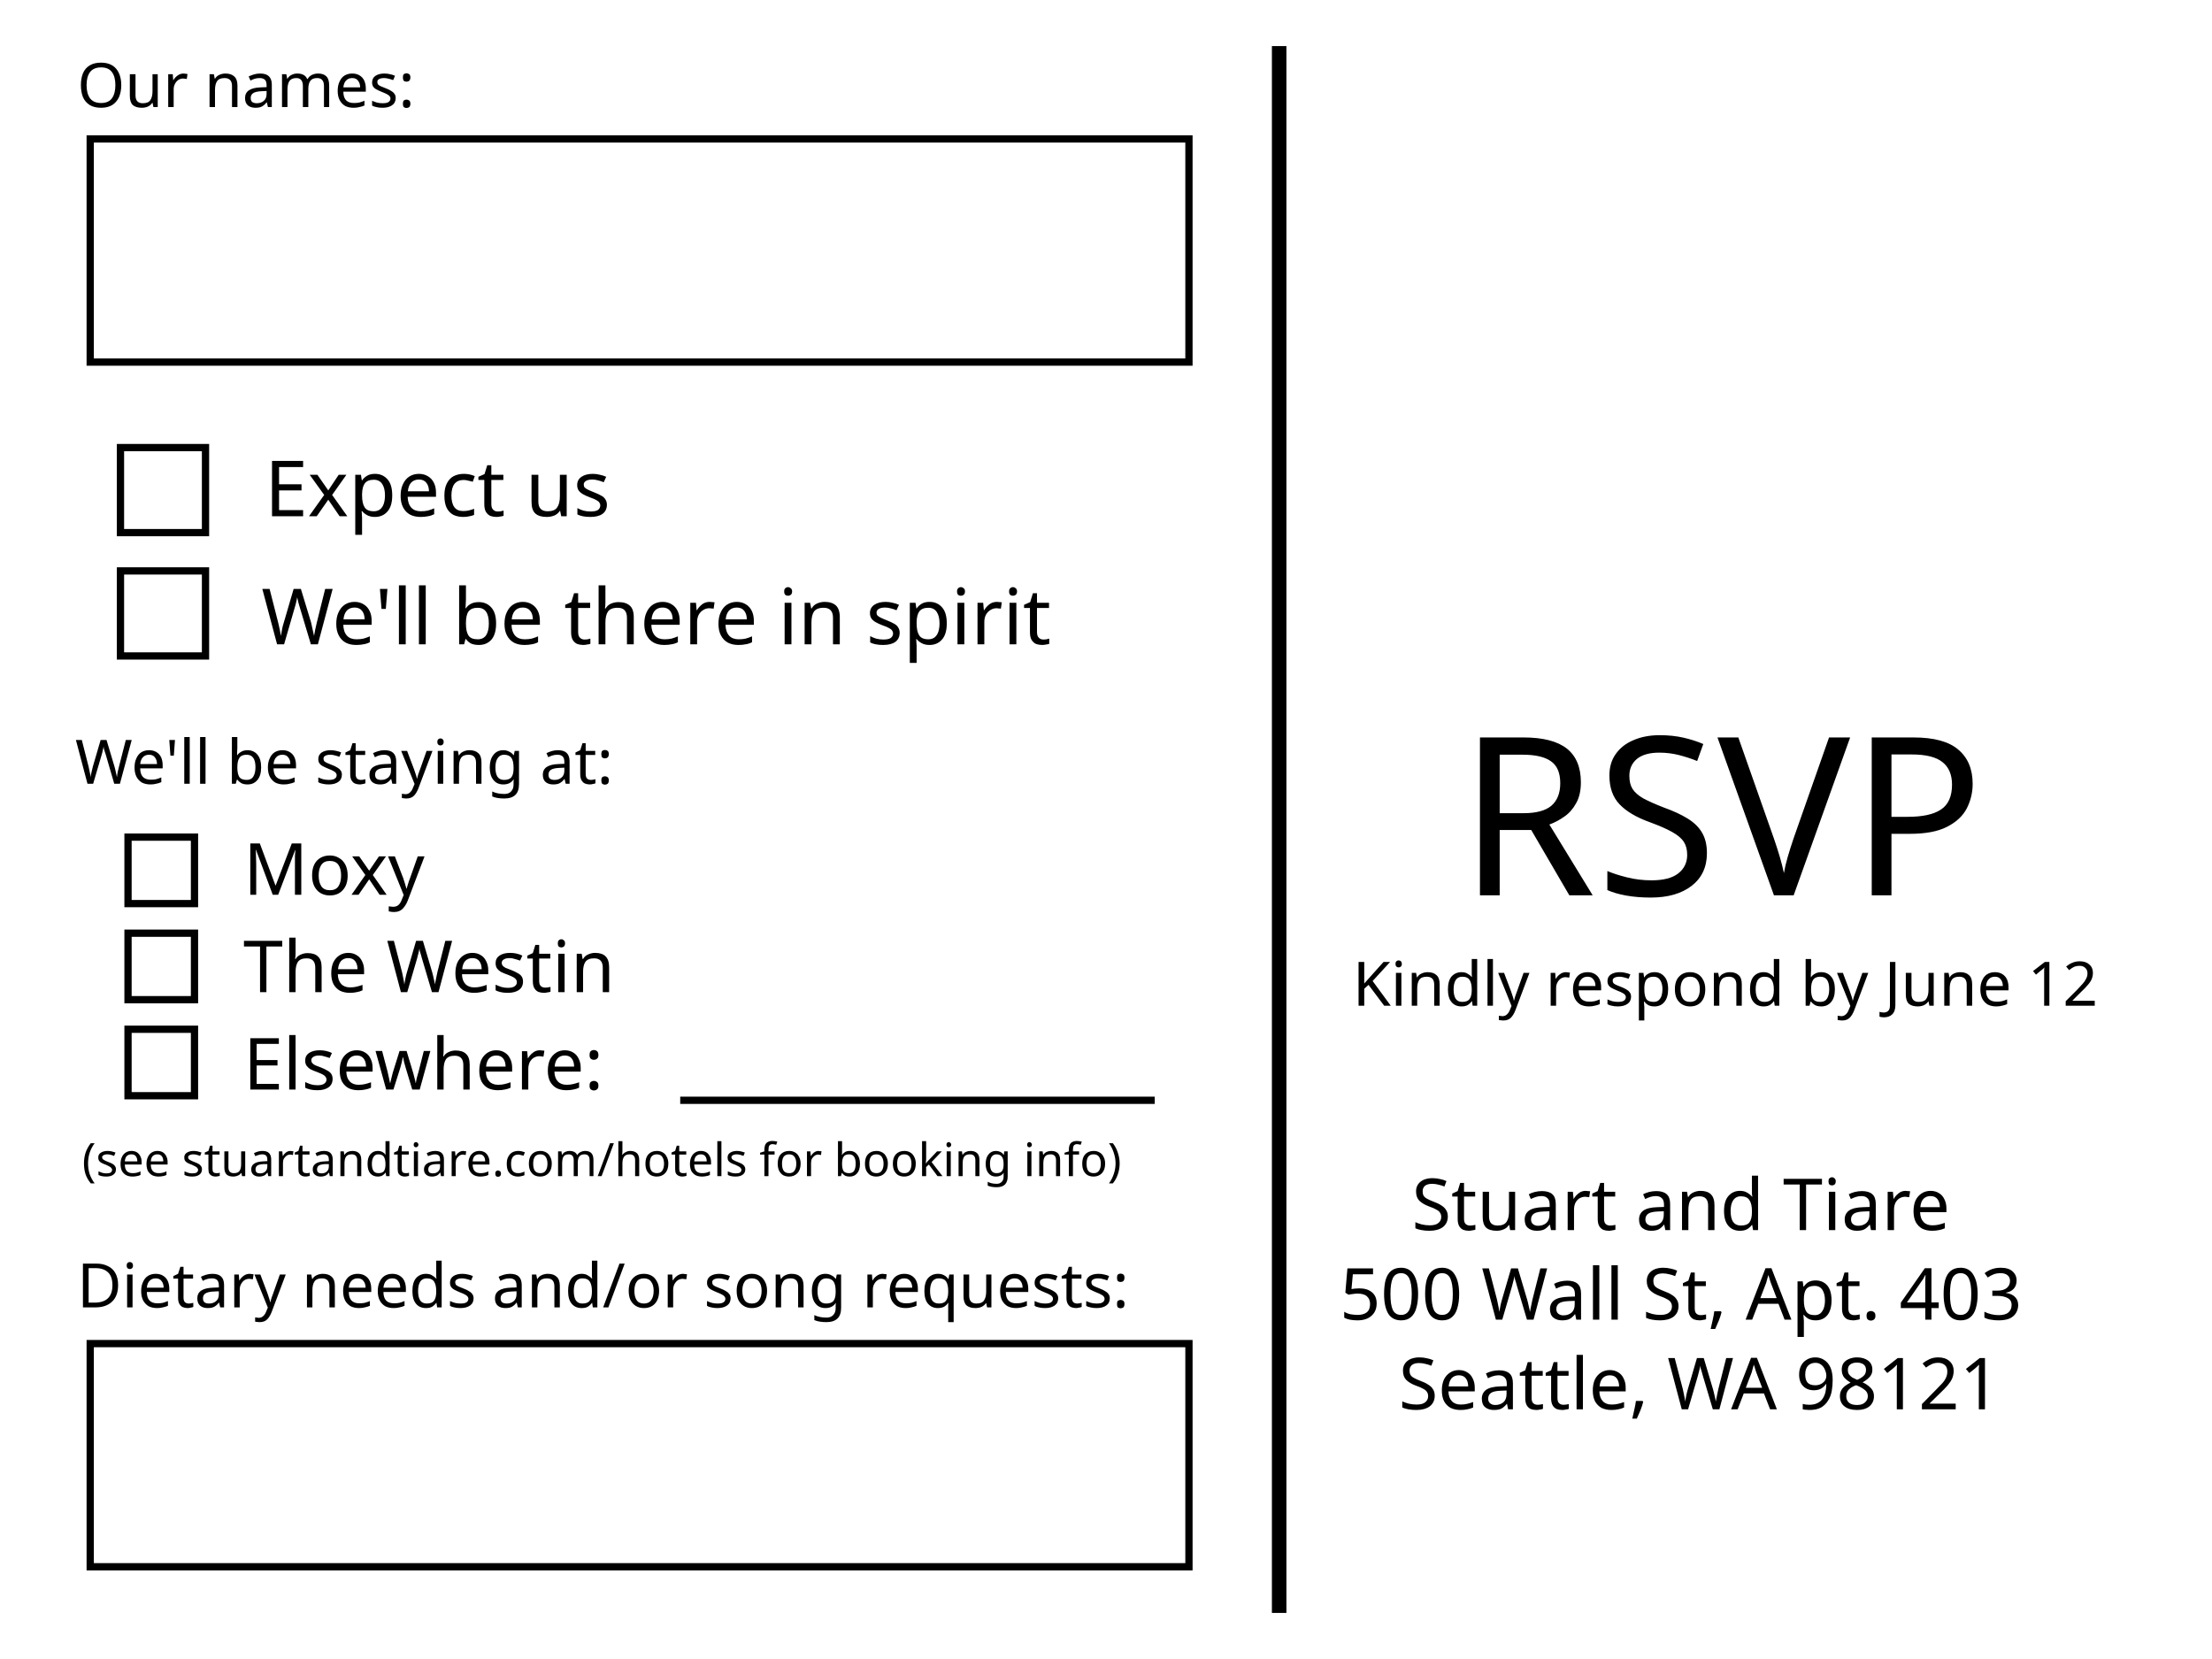
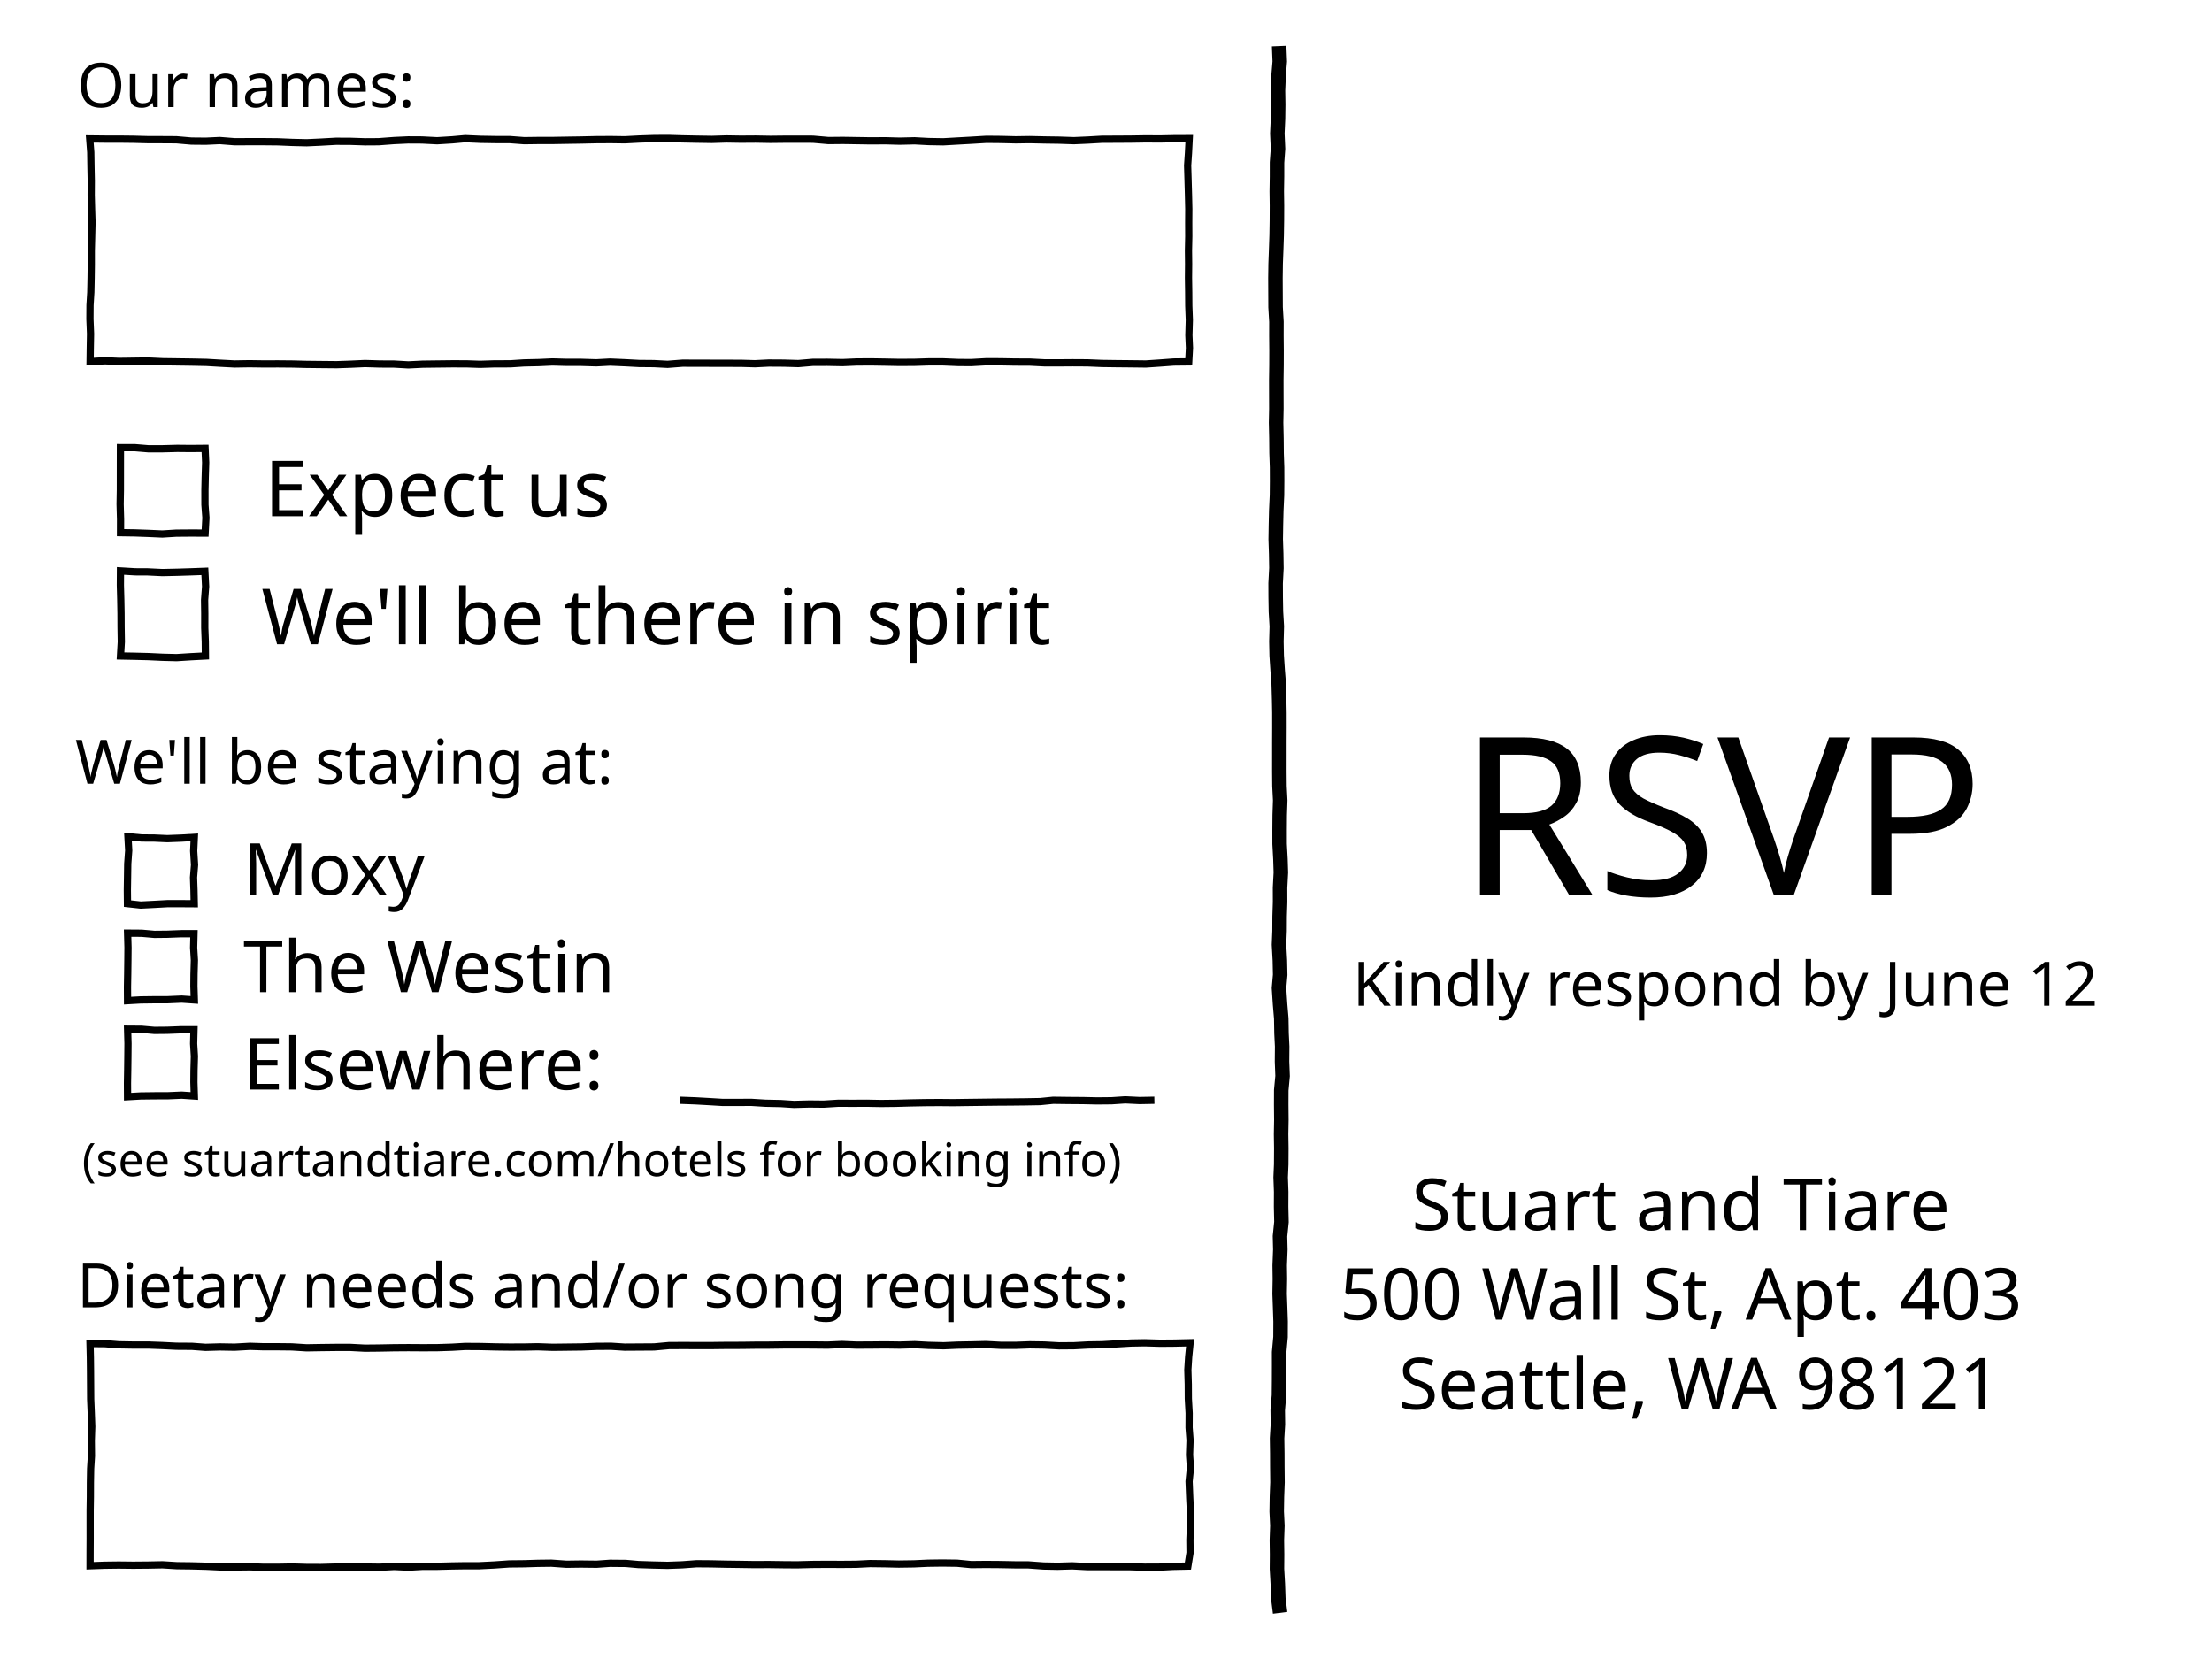
<svg xmlns="http://www.w3.org/2000/svg" width="6in" height="4.5in" viewBox="0 0 152.4 114.3" version="1.1" id="svg8">
-   <defs id="defs2" />
+   <defs id="defs2">
+     </defs>
  <g id="layer1" transform="translate(0,-182.7)">
    <text xml:space="preserve" style="font-style:normal;font-variant:normal;font-weight:normal;font-stretch:normal;font-size:4.931px;line-height:1.25;font-family:'Trade Winds';-inkscape-font-specification:'Trade Winds';font-variant-ligatures:normal;font-variant-caps:normal;font-variant-numeric:normal;font-feature-settings:normal;text-align:center;letter-spacing:0px;word-spacing:0px;writing-mode:lr-tb;text-anchor:middle;fill:#000000;fill-opacity:1;stroke:none;stroke-width:0.265" x="120.301" y="267.448" id="text5685">
      <tspan id="tspan5683" x="120.301" y="267.448" style="font-size:4.939px;text-align:center;text-anchor:middle;stroke-width:0.265">Stuart and Tiare</tspan>
      <tspan x="120.301" y="273.622" style="font-size:4.939px;text-align:center;text-anchor:middle;stroke-width:0.265" id="tspan5687">500 Wall St, Apt. 403</tspan>
      <tspan x="120.301" y="279.795" style="font-size:4.939px;text-align:center;text-anchor:middle;stroke-width:0.265" id="tspan5689">Seattle, WA 98121</tspan>
    </text>
    <text id="text5717" y="251.994" x="93.196" style="font-style:normal;font-variant:normal;font-weight:normal;font-stretch:normal;font-size:4.537px;line-height:1.25;font-family:'Trade Winds';-inkscape-font-specification:'Trade Winds';font-variant-ligatures:normal;font-variant-caps:normal;font-variant-numeric:normal;font-feature-settings:normal;text-align:start;letter-spacing:0px;word-spacing:0px;writing-mode:lr-tb;text-anchor:start;fill:#000000;fill-opacity:1;stroke:none;stroke-width:0.265" xml:space="preserve">
      <tspan style="font-size:4.233px;stroke-width:0.265" y="251.994" x="93.196" id="tspan5715">Kindly respond by June 12</tspan>
    </text>
-     <path style="opacity:1;fill:none;fill-opacity:1;stroke:#000000;stroke-width:1;stroke-miterlimit:4;stroke-dasharray:none;stroke-opacity:1" d="m 88.13,185.875 v 107.95" id="path5719" />
+     <path style="opacity:1;fill:none;fill-opacity:1;stroke:#000000;stroke-width:1;stroke-miterlimit:4;stroke-dasharray:none;stroke-opacity:1" d="m 88.13,185.875 0.043,1.061 -0.08,0.954 -0.043,1.05 0.015,0.95 -0.013,0.999 -0.046,1.01 0.047,1.048 -0.069,0.952 -9.37e-4,0.97 -0.016,1.011 0.013,0.986 -0.004,1.004 -0.017,1.051 -0.035,1.021 -0.035,0.928 -0.014,0.982 0.005,1.014 0.005,1.003 0.059,1.001 -0.002,0.967 0.009,1.025 -0.003,0.998 -0.014,1.011 0.002,0.994 0.003,0.992 -0.019,0.958 0.024,1.078 0.009,1.022 0.034,0.984 0.003,0.963 -0.008,0.951 -0.049,1.063 -0.023,0.962 -0.016,1.008 0.033,1.01 0.016,0.98 -0.055,1.051 0.004,0.966 0.017,0.992 0.06,1.01 -0.028,1.038 0.02,0.975 0.07,1.065 0.068,0.852 0.033,1.159 0.016,0.88 0.001,1.033 -0.004,0.975 -2.13e-4,1.019 -7.3e-4,1.013 0.009,0.996 0.05,0.981 -0.034,1.016 -0.008,1.064 0.001,0.926 0.057,1.047 0.029,0.92 -0.056,1.05 0.003,0.985 -0.032,0.991 -0.005,1.001 -0.038,0.943 0.06,1.089 0.021,0.991 -0.081,0.917 0.074,1.117 0.082,0.973 0.018,1.031 0.044,0.9 -0.009,1.035 0.038,0.999 -0.091,0.973 -0.004,0.999 0.01,1.051 -0.018,0.981 0.015,0.964 -0.007,1.117 -0.038,0.893 0.036,1.003 -0.005,1.02 0.024,1.053 -0.101,0.986 0.023,0.912 -0.043,1.097 0.013,0.932 -0.018,1.016 0.036,1.006 0.031,0.914 -0.005,1.061 -0.096,1.05 0.001,0.933 -0.003,1.009 -0.01,1.034 -0.085,1.024 0.013,0.974 -0.058,0.957 0.015,1.031 0.003,0.921 0.011,1.079 -0.038,0.996 -0.016,1.019 0.047,0.969 -0.035,0.995 0.013,1.007 -0.008,0.974 0.059,1.039 0.035,1.001 0.124,0.994" id="path5719" />
    <text xml:space="preserve" style="font-style:normal;font-variant:normal;font-weight:normal;font-stretch:normal;font-size:14.111px;line-height:1.25;font-family:'Trade Winds';-inkscape-font-specification:'Trade Winds';font-variant-ligatures:normal;font-variant-caps:normal;font-variant-numeric:normal;font-feature-settings:normal;text-align:start;letter-spacing:0px;word-spacing:0px;writing-mode:lr-tb;text-anchor:start;fill:#000000;fill-opacity:1;stroke:none;stroke-width:0.265" x="18.575" y="207.465" id="text4545">
      <tspan id="tspan4543" x="18.575" y="218.892" style="stroke-width:0.265" />
    </text>
    <text xml:space="preserve" style="font-style:normal;font-variant:normal;font-weight:normal;font-stretch:normal;font-size:15.241px;line-height:1.25;font-family:'Trade Winds';-inkscape-font-specification:'Trade Winds';font-variant-ligatures:normal;font-variant-caps:normal;font-variant-numeric:normal;font-feature-settings:normal;text-align:start;letter-spacing:0px;word-spacing:0px;writing-mode:lr-tb;text-anchor:start;fill:#000000;fill-opacity:1;stroke:none;stroke-width:0.265" x="100.48" y="244.383" id="text4573">
      <tspan id="tspan4571" x="100.48" y="244.383" style="stroke-width:0.265">RSVP</tspan>
    </text>
    <text xml:space="preserve" style="font-style:normal;font-variant:normal;font-weight:normal;font-stretch:normal;font-size:4.233px;line-height:1.25;font-family:'Trade Winds';-inkscape-font-specification:'Trade Winds';font-variant-ligatures:normal;font-variant-caps:normal;font-variant-numeric:normal;font-feature-settings:normal;text-align:start;letter-spacing:0px;word-spacing:0px;writing-mode:lr-tb;text-anchor:start;fill:#000000;fill-opacity:1;stroke:none;stroke-width:0.265" x="5.308" y="190.077" id="text5677">
      <tspan id="tspan5675" x="5.308" y="190.077" style="font-size:4.233px;stroke-width:0.265">Our names: </tspan>
    </text>
-     <rect style="opacity:1;fill:none;fill-opacity:1;stroke:#000000;stroke-width:0.5;stroke-miterlimit:4;stroke-dasharray:none;stroke-opacity:1" id="rect4593" width="75.7" height="15.375" x="6.215" y="192.272" />
-     <g id="g4842" transform="translate(0,-1.592244)">
-       <text xml:space="preserve" style="font-style:normal;font-variant:normal;font-weight:normal;font-stretch:normal;font-size:4.233px;line-height:1.25;font-family:'Trade Winds';-inkscape-font-specification:'Trade Winds';font-variant-ligatures:normal;font-variant-caps:normal;font-variant-numeric:normal;font-feature-settings:normal;text-align:start;letter-spacing:0px;word-spacing:0px;writing-mode:lr-tb;text-anchor:start;fill:#000000;fill-opacity:1;stroke:none;stroke-width:0.265" x="5.308" y="274.366" id="text4661">
-         <tspan id="tspan4659" x="5.308" y="274.366" style="font-size:4.233px;stroke-width:0.265">Dietary needs and/or song requests: </tspan>
-       </text>
-       <rect style="opacity:1;fill:none;fill-opacity:1;stroke:#000000;stroke-width:0.5;stroke-miterlimit:4;stroke-dasharray:none;stroke-opacity:1" id="rect4663" width="75.7" height="15.375" x="6.215" y="276.862" />
-     </g>
-     <g id="g4874" transform="translate(0,1.104693)">
-       <rect y="212.432" x="8.3" height="5.859" width="5.859" id="rect4547" style="opacity:1;fill:none;fill-opacity:1;stroke:#000000;stroke-width:0.5;stroke-miterlimit:4;stroke-dasharray:none;stroke-opacity:1" />
-       <text id="text4551" y="217.161" x="18.225" style="font-style:normal;font-variant:normal;font-weight:normal;font-stretch:normal;font-size:5.397px;line-height:1.25;font-family:'Trade Winds';-inkscape-font-specification:'Trade Winds';font-variant-ligatures:normal;font-variant-caps:normal;font-variant-numeric:normal;font-feature-settings:normal;text-align:start;letter-spacing:0px;word-spacing:0px;writing-mode:lr-tb;text-anchor:start;fill:#000000;fill-opacity:1;stroke:none;stroke-width:0.265" xml:space="preserve">
-         <tspan style="font-size:5.341px;stroke-width:0.265" y="217.161" x="18.225" id="tspan4549">Expect us</tspan>
-       </text>
-       <rect style="opacity:1;fill:none;fill-opacity:1;stroke:#000000;stroke-width:0.5;stroke-miterlimit:4;stroke-dasharray:none;stroke-opacity:1" id="rect4575" width="5.859" height="5.859" x="8.3" y="220.93" />
-       <text xml:space="preserve" style="font-style:normal;font-variant:normal;font-weight:normal;font-stretch:normal;font-size:5.397px;line-height:1.25;font-family:'Trade Winds';-inkscape-font-specification:'Trade Winds';font-variant-ligatures:normal;font-variant-caps:normal;font-variant-numeric:normal;font-feature-settings:normal;text-align:start;letter-spacing:0px;word-spacing:0px;writing-mode:lr-tb;text-anchor:start;fill:#000000;fill-opacity:1;stroke:none;stroke-width:0.265" x="18.011" y="225.984" id="text4579">
-         <tspan id="tspan4577" x="18.011" y="225.984" style="font-size:5.341px;stroke-width:0.265">We'll be there in spirit</tspan>
-       </text>
-     </g>
-     <g id="g4949" transform="translate(0,0.4643866)">
-       <text id="text4616" y="263.266" x="5.662" style="font-style:normal;font-variant:normal;font-weight:normal;font-stretch:normal;font-size:3.269px;line-height:1.25;font-family:'Trade Winds';-inkscape-font-specification:'Trade Winds';font-variant-ligatures:normal;font-variant-caps:normal;font-variant-numeric:normal;font-feature-settings:normal;text-align:start;letter-spacing:0px;word-spacing:0px;writing-mode:lr-tb;text-anchor:start;fill:#000000;fill-opacity:1;stroke:none;stroke-width:0.265" xml:space="preserve">
-         <tspan style="font-size:3.175px;stroke-width:0.265" y="263.266" x="5.662" id="tspan4614">(see stuartandtiare.com/hotels for booking info)</tspan>
-       </text>
-       <text id="text4612" y="236.231" x="5.182" style="font-style:normal;font-variant:normal;font-weight:normal;font-stretch:normal;font-size:4.233px;line-height:1.25;font-family:'Trade Winds';-inkscape-font-specification:'Trade Winds';font-variant-ligatures:normal;font-variant-caps:normal;font-variant-numeric:normal;font-feature-settings:normal;text-align:start;letter-spacing:0px;word-spacing:0px;writing-mode:lr-tb;text-anchor:start;fill:#000000;fill-opacity:1;stroke:none;stroke-width:0.265" xml:space="preserve">
-         <tspan style="font-size:4.233px;stroke-width:0.265" y="236.231" x="5.182" id="tspan4610">We'll be staying at:</tspan>
-       </text>
-       <g transform="translate(0.774047)" id="g4931">
-         <text id="text5693" y="243.633" x="16.002" style="font-style:normal;font-variant:normal;font-weight:normal;font-stretch:normal;font-size:5.362px;line-height:1.25;font-family:'Trade Winds';-inkscape-font-specification:'Trade Winds';font-variant-ligatures:normal;font-variant-caps:normal;font-variant-numeric:normal;font-feature-settings:normal;text-align:start;letter-spacing:0px;word-spacing:0px;writing-mode:lr-tb;text-anchor:start;fill:#000000;fill-opacity:1;stroke:none;stroke-width:0.265" xml:space="preserve" transform="scale(0.998979,1.001022)">
-           <tspan style="font-size:4.939px;stroke-width:0.265" y="243.633" x="16.002" id="tspan5695">Moxy</tspan>
-           <tspan style="font-size:4.939px;stroke-width:0.265" y="250.335" x="16.002" id="tspan4618">The Westin</tspan>
-           <tspan style="font-size:4.939px;stroke-width:0.265" y="257.037" x="16.002" id="tspan5701">Elsewhere:</tspan>
-         </text>
-         <rect style="opacity:1;fill:none;fill-opacity:1;stroke:#000000;stroke-width:0.5;stroke-miterlimit:4;stroke-dasharray:none;stroke-opacity:1" id="rect4547-3" width="4.58" height="4.58" x="8.046" y="239.911" />
-         <path style="opacity:1;fill:none;fill-opacity:1;stroke:#000000;stroke-width:0.5;stroke-miterlimit:4;stroke-dasharray:none;stroke-opacity:1" d="M 46.091,258.042 H 78.785" id="path4669" />
-         <rect y="246.53" x="8.046" height="4.58" width="4.58" id="rect4687" style="opacity:1;fill:none;fill-opacity:1;stroke:#000000;stroke-width:0.5;stroke-miterlimit:4;stroke-dasharray:none;stroke-opacity:1" />
-         <rect style="opacity:1;fill:none;fill-opacity:1;stroke:#000000;stroke-width:0.5;stroke-miterlimit:4;stroke-dasharray:none;stroke-opacity:1" id="rect4689" width="4.58" height="4.58" x="8.046" y="253.148" />
-       </g>
-     </g>
+     <path style="opacity:1;fill:none;fill-opacity:1;stroke:#000000;stroke-width:0.5;stroke-miterlimit:4;stroke-dasharray:none;stroke-opacity:1" d="m 6.183,192.272 1.041,0.011 0.966,3.2e-4 1.001,0.011 1.011,0.027 0.969,0.002 0.981,0.006 1.039,0.09 0.988,0.009 0.961,-0.045 1.035,0.082 0.998,-0.005 0.994,-9e-5 0.997,0.01 0.965,0.041 1.004,0.024 0.956,-0.044 1.059,-0.059 0.996,0.004 1.022,0.034 0.919,-0.006 1.063,-0.08 0.971,-0.045 0.963,0.005 1.033,0.053 1.047,-0.064 0.895,-0.081 1.053,0.047 1.029,0.017 0.991,0.002 0.985,0.074 0.949,-0.013 1.014,-8.9e-4 0.999,-0.017 0.94,-0.014 1.058,-0.024 1.002,-0.006 0.97,0.014 1.025,-0.054 0.999,-0.033 0.991,-0.006 0.943,0.03 1.043,0.021 1.003,0.015 0.996,-0.031 0.991,0.016 1.023,-0.007 1.006,0.018 0.943,-0.01 1.016,-0.003 0.99,0.004 1.065,0.093 0.984,-0.01 0.922,0.014 0.967,0.016 1.067,-0.006 0.977,0.027 1.009,-0.025 0.974,0.052 1.005,0.018 0.949,-0.054 0.994,-0.055 1.034,-0.062 1.005,0.009 1,0.025 0.965,-0.014 1.039,0.023 0.988,0.014 1.03,0.035 0.954,-0.041 0.954,-0.055 1.081,-0.006 0.922,-0.005 0.991,-0.016 1.064,0.005 0.901,-0.019 1.076,-0.005 -0.052,1.007 -0.057,0.845 0.03,1.02 0.028,0.978 0.023,0.995 -0.006,0.934 0.004,0.951 -0.021,0.988 0.01,0.919 -0.009,0.953 0.015,1.001 0.006,0.927 0.037,0.981 -0.03,1.047 0.039,0.883 -0.052,0.952 -1.025,0.011 -0.977,0.072 -0.948,0.064 -1.05,-0.013 -0.962,-0.009 -1.015,-0.014 -0.996,-0.042 -1.015,-0.006 -0.983,0.007 -0.979,-0.002 -1.017,-0.052 -0.987,-0.002 -0.992,-0.019 -0.993,-0.004 -1.066,0.06 -0.899,-0.008 -1.05,-0.043 -0.941,4.1e-4 -0.973,0.031 -1.066,0.007 -0.975,-0.02 -1.002,-0.016 -0.977,0.007 -0.96,0.042 -1.05,-0.021 -0.998,0.003 -1.003,0.085 -0.992,-0.03 -1.044,-0.006 -0.952,0.047 -0.939,-0.028 -1.062,-0.003 -0.988,-0.002 -1.017,-0.004 -0.986,-0.001 -1.024,0.079 -0.947,-0.049 -1.015,-0.009 -0.952,-0.051 -1.049,-0.046 -0.952,0.051 -1.024,-0.032 -1.019,-1.8e-4 -0.981,-0.028 -0.935,0.044 -1.02,0.023 -0.953,0.063 -1.061,7.7e-4 -1.012,0.033 -0.946,-0.033 -1.018,-0.001 -0.993,0.011 -0.998,0.013 -0.988,0.049 -1.006,-0.058 -0.95,-0.003 -1.03,-0.032 -1.023,0.047 -0.919,0.032 -1.073,-0.01 -1.013,-0.011 -0.943,-0.025 -1.018,-0.009 -1.002,0.003 -0.98,-0.014 -1.015,0.017 -1.002,-0.053 -0.941,-0.055 -1.069,-0.022 -0.885,-0.012 -1.047,-0.014 -1.02,-0.049 -1.069,0.015 -0.928,0.013 -0.968,-0.044 -1.023,0.059 0.013,-0.962 0.017,-0.953 -0.041,-1.018 0.006,-0.952 0.054,-0.892 0.021,-0.978 0.012,-0.913 -3.436e-4,-0.967 0.026,-1.037 0.022,-0.934 -0.03,-0.951 -0.024,-0.921 0.005,-0.96 -0.02,-0.99 -0.015,-0.995 z" id="rect4593" />
+     <text id="text4661" y="272.773" x="5.308" style="font-style:normal;font-variant:normal;font-weight:normal;font-stretch:normal;font-size:4.233px;line-height:1.25;font-family:'Trade Winds';-inkscape-font-specification:'Trade Winds';font-variant-ligatures:normal;font-variant-caps:normal;font-variant-numeric:normal;font-feature-settings:normal;text-align:start;letter-spacing:0px;word-spacing:0px;writing-mode:lr-tb;text-anchor:start;fill:#000000;fill-opacity:1;stroke:none;stroke-width:0.265" xml:space="preserve">
+       <tspan style="font-size:4.233px;stroke-width:0.265" y="272.773" x="5.308" id="tspan4659">Dietary needs and/or song requests: </tspan>
+     </text>
+     <path style="opacity:1;fill:none;fill-opacity:1;stroke:#000000;stroke-width:0.5;stroke-miterlimit:4;stroke-dasharray:none;stroke-opacity:1" d="m 6.203,275.265 1.03,0.009 0.96,0.078 0.969,0.017 1.04,-0.001 0.956,0.034 1.002,0.05 1.066,0.007 0.929,0.069 1.002,-0.028 1.007,0.017 1.057,-0.059 0.92,0.03 0.988,-0.001 0.981,0.011 1.015,0.064 1.018,-0.017 1.013,-0.012 0.994,5.4e-4 0.995,0.052 0.966,-0.009 1.036,-0.02 0.983,-0.007 0.996,0.006 0.996,-0.004 1.032,-0.033 0.888,-0.052 1.09,0.007 1.053,0.026 0.94,0.011 0.977,-0.003 0.945,-0.018 1.04,0.036 1,-0.012 0.997,-0.012 1.006,-0.041 0.998,-0.007 0.947,0.061 1.038,-0.007 0.993,-0.007 1.028,-0.094 0.956,-0.004 1.004,0.003 1.008,-1.6e-4 0.994,-0.012 1.044,-0.002 0.959,-0.013 0.977,-0.003 0.967,-0.013 1.022,-0.003 0.975,0.005 1.029,0.01 0.983,-0.044 0.977,0.043 0.951,-0.004 1.067,-0.01 0.995,0.014 1.021,-0.032 0.949,0.051 1.044,0.026 0.956,-0.042 0.993,-0.018 0.967,-0.023 1.066,0.056 0.973,-6.5e-4 0.978,-0.037 1.01,0.015 1.004,0.056 1.034,-0.008 0.978,-0.053 0.961,-0.015 1.011,-0.06 0.98,-0.059 0.941,-0.017 1.073,0.032 0.971,-0.008 1.081,-0.025 -0.098,0.98 -0.056,0.885 0.029,0.989 0.005,1.004 0.056,0.995 -0.005,0.995 0.066,0.86 -0.034,1.024 0.063,0.884 -0.095,0.937 0.045,1.136 0.044,0.878 0.01,0.958 -0.042,1.048 0.009,0.89 -0.148,0.92 -1.017,0.022 -0.976,0.053 -0.987,0.003 -1.005,-0.034 -0.99,-8.7e-4 -1.075,-0.006 -0.917,-2e-5 -1.003,-0.053 -0.994,0.03 -0.973,-0.019 -1.054,-0.077 -0.953,-0.003 -1.013,-0.02 -0.973,-0.007 -0.999,0.01 -0.968,-0.095 -1.022,-0.014 -0.991,0.014 -0.972,0.045 -1.035,0.015 -0.94,-0.022 -1.039,-0.013 -0.958,0.048 -1.013,0.008 -1.001,-0.005 -1.011,0.008 -1.041,0.027 -0.953,-0.007 -0.999,-0.014 -0.987,0.005 -0.982,-0.015 -1.007,-0.014 -0.995,-0.022 -1.005,-0.008 -0.989,0.074 -1.01,0.037 -1.009,-0.023 -0.997,-0.032 -0.872,-0.077 -1.092,-0.01 -0.916,0.065 -1.09,-0.013 -0.991,0.014 -1.04,-0.074 -0.922,0.011 -0.96,0.03 -1.029,0.011 -1.015,0.072 -1.053,0.053 -0.922,-0.001 -0.94,0.015 -1.05,0.027 -0.995,0.001 -0.94,0.055 -1.014,-0.046 -0.976,0.053 -1.044,-0.014 -1.004,0.002 -0.972,-5.2e-4 -1.045,0.03 -0.966,-0.003 -0.977,-0.03 -1.02,0.02 -0.991,-7.9e-4 -0.938,-0.034 -1.079,0.013 -0.97,-0.004 -0.97,-0.048 -1.041,-0.027 -0.961,-0.011 -0.995,-0.061 -0.988,0.019 -1.036,0.009 -1.001,-0.011 -0.943,0.012 -1.025,0.037 0.002,-0.968 0.005,-0.934 -0.001,-0.976 4.412e-4,-0.947 0.014,-0.916 0.003,-0.998 0.016,-0.947 0.055,-0.876 -0.011,-1.048 0.032,-0.987 -0.035,-0.951 -0.038,-0.929 -0.006,-0.955 -0.006,-0.972 -0.01,-0.943 z" id="rect4663" />
+     <path style="opacity:1;fill:none;fill-opacity:1;stroke:#000000;stroke-width:0.5;stroke-miterlimit:4;stroke-dasharray:none;stroke-opacity:1" d="m 8.298,213.538 1.001,0.002 0.94,0.078 0.95,-0.002 1.02,-0.027 0.936,0.009 0.982,-0.009 0.043,0.977 -0.032,1.03 -0.019,0.872 0.001,1.012 0.067,0.893 -0.056,1.055 -1.008,-0.003 -0.987,0.008 -0.953,0.059 -0.952,-0.043 -0.953,-0.034 -0.974,-0.015 0.002,-0.921 -0.029,-1.037 0.017,-0.989 7.943e-4,-0.964 0.001,-0.965 z" id="rect4547" />
+     <text xml:space="preserve" style="font-style:normal;font-variant:normal;font-weight:normal;font-stretch:normal;font-size:5.397px;line-height:1.25;font-family:'Trade Winds';-inkscape-font-specification:'Trade Winds';font-variant-ligatures:normal;font-variant-caps:normal;font-variant-numeric:normal;font-feature-settings:normal;text-align:start;letter-spacing:0px;word-spacing:0px;writing-mode:lr-tb;text-anchor:start;fill:#000000;fill-opacity:1;stroke:none;stroke-width:0.265" x="18.225" y="218.266" id="text4551">
+       <tspan id="tspan4549" x="18.225" y="218.266" style="font-size:5.341px;stroke-width:0.265">Expect us</tspan>
+     </text>
+     <path style="opacity:1;fill:none;fill-opacity:1;stroke:#000000;stroke-width:0.5;stroke-miterlimit:4;stroke-dasharray:none;stroke-opacity:1" d="m 8.3,222.035 1.019,0.061 0.855,0.004 1.013,0.049 1.035,-0.023 0.949,-0.03 0.941,-0.035 0.054,1.047 -0.071,0.925 0.013,0.943 -0.001,0.984 0.036,0.958 0.009,0.976 -0.994,0.052 -0.994,0.063 -0.978,-0.026 -0.954,-0.045 -0.955,-0.024 -0.975,-0.019 0.056,-0.974 -0.016,-1.01 -0.004,-0.951 -0.018,-0.978 -0.026,-0.965 z" id="rect4575" />
+     <text id="text4579" y="227.088" x="18.011" style="font-style:normal;font-variant:normal;font-weight:normal;font-stretch:normal;font-size:5.397px;line-height:1.25;font-family:'Trade Winds';-inkscape-font-specification:'Trade Winds';font-variant-ligatures:normal;font-variant-caps:normal;font-variant-numeric:normal;font-feature-settings:normal;text-align:start;letter-spacing:0px;word-spacing:0px;writing-mode:lr-tb;text-anchor:start;fill:#000000;fill-opacity:1;stroke:none;stroke-width:0.265" xml:space="preserve">
+       <tspan style="font-size:5.341px;stroke-width:0.265" y="227.088" x="18.011" id="tspan4577">We'll be there in spirit</tspan>
+     </text>
+     <text xml:space="preserve" style="font-style:normal;font-variant:normal;font-weight:normal;font-stretch:normal;font-size:3.269px;line-height:1.25;font-family:'Trade Winds';-inkscape-font-specification:'Trade Winds';font-variant-ligatures:normal;font-variant-caps:normal;font-variant-numeric:normal;font-feature-settings:normal;text-align:start;letter-spacing:0px;word-spacing:0px;writing-mode:lr-tb;text-anchor:start;fill:#000000;fill-opacity:1;stroke:none;stroke-width:0.265" x="5.662" y="263.73" id="text4616">
+       <tspan id="tspan4614" x="5.662" y="263.73" style="font-size:3.175px;stroke-width:0.265">(see stuartandtiare.com/hotels for booking info)</tspan>
+     </text>
+     <text xml:space="preserve" style="font-style:normal;font-variant:normal;font-weight:normal;font-stretch:normal;font-size:4.233px;line-height:1.25;font-family:'Trade Winds';-inkscape-font-specification:'Trade Winds';font-variant-ligatures:normal;font-variant-caps:normal;font-variant-numeric:normal;font-feature-settings:normal;text-align:start;letter-spacing:0px;word-spacing:0px;writing-mode:lr-tb;text-anchor:start;fill:#000000;fill-opacity:1;stroke:none;stroke-width:0.265" x="5.182" y="236.696" id="text4612">
+       <tspan id="tspan4610" x="5.182" y="236.696" style="font-size:4.233px;stroke-width:0.265">We'll be staying at:</tspan>
+     </text>
+     <text id="text5693" y="244.097" x="16.777" style="font-style:normal;font-variant:normal;font-weight:normal;font-stretch:normal;font-size:5.362px;line-height:1.25;font-family:'Trade Winds';-inkscape-font-specification:'Trade Winds';font-variant-ligatures:normal;font-variant-caps:normal;font-variant-numeric:normal;font-feature-settings:normal;text-align:start;letter-spacing:0px;word-spacing:0px;writing-mode:lr-tb;text-anchor:start;fill:#000000;fill-opacity:1;stroke:none;stroke-width:0.265" xml:space="preserve" transform="scale(0.998979,1.001022)">
+       <tspan style="font-size:4.939px;stroke-width:0.265" y="244.097" x="16.777" id="tspan5695">Moxy</tspan>
+       <tspan style="font-size:4.939px;stroke-width:0.265" y="250.799" x="16.777" id="tspan4618">The Westin</tspan>
+       <tspan style="font-size:4.939px;stroke-width:0.265" y="257.501" x="16.777" id="tspan5701">Elsewhere:</tspan>
+     </text>
+     <path style="opacity:1;fill:none;fill-opacity:1;stroke:#000000;stroke-width:0.5;stroke-miterlimit:4;stroke-dasharray:none;stroke-opacity:1" d="m 8.816,240.346 0.963,0.091 0.794,6.2e-4 0.953,0.044 0.975,-0.038 0.886,-0.053 -0.044,0.939 0.06,0.962 -0.07,0.865 0.031,0.885 0.019,0.923 -0.902,-0.006 -0.929,-3.5e-4 -0.925,0.051 -0.931,0.047 -0.912,-0.1 -0.009,-0.932 0.014,-0.903 0.013,-0.913 0.066,-0.915 z" id="rect4547-3" />
+     <path style="opacity:1;fill:none;fill-opacity:1;stroke:#000000;stroke-width:0.5;stroke-miterlimit:4;stroke-dasharray:none;stroke-opacity:1" d="m 46.865,258.506 1.039,0.039 0.934,0.052 0.953,0.058 1.048,-0.002 0.941,-0.002 0.961,0.059 1.061,0.023 0.898,0.059 1.062,-0.029 0.988,0.01 1.026,-0.064 0.957,0.006 0.968,-0.006 0.984,0.019 1.031,-0.012 0.994,-0.028 1.005,-0.019 0.989,-0.007 1.01,0.009 0.938,-0.014 1.035,-0.013 0.971,-0.012 0.985,-0.006 0.997,-0.011 1.018,-0.018 0.898,-0.09 1.084,0.014 0.98,0.007 0.979,0.022 0.989,-0.01 0.938,-0.063 0.987,0.048 1.02,-0.02" id="path4669" />
+     <path style="opacity:1;fill:none;fill-opacity:1;stroke:#000000;stroke-width:0.5;stroke-miterlimit:4;stroke-dasharray:none;stroke-opacity:1" d="m 8.792,246.991 0.967,0.007 0.88,0.077 0.89,-0.009 0.96,-0.037 0.875,1.1e-4 -0.024,0.961 0.053,0.867 -0.027,0.97 -0.007,0.814 0.03,0.953 -0.865,-0.059 -0.989,0.043 -0.922,0.001 -0.929,0.012 -0.895,0.051 -0.005,-0.941 0.016,-0.925 0.011,-0.917 0.008,-0.878 z" id="rect4687" />
+     <path style="opacity:1;fill:none;fill-opacity:1;stroke:#000000;stroke-width:0.5;stroke-miterlimit:4;stroke-dasharray:none;stroke-opacity:1" d="m 8.792,253.609 0.967,0.007 0.88,0.077 0.89,-0.009 0.96,-0.037 0.875,1.1e-4 -0.024,0.961 0.053,0.867 -0.027,0.97 -0.007,0.814 0.03,0.953 -0.865,-0.059 -0.989,0.043 -0.922,10e-4 -0.929,0.012 -0.895,0.051 -0.005,-0.941 0.016,-0.925 0.011,-0.917 0.008,-0.878 z" id="rect4689" />
  </g>
  <g id="layer3" style="display:none;opacity:0.1">
    <rect transform="translate(0,-182.7)" style="opacity:1;fill:none;fill-opacity:1;stroke:#000000;stroke-width:0.529;stroke-miterlimit:4;stroke-dasharray:none;stroke-opacity:1" id="rect4671" width="50.8" height="31.75" x="95.148" y="189.29" />
    <rect transform="translate(0,-182.7)" style="opacity:1;fill:none;fill-opacity:1;stroke:#000000;stroke-width:0.5;stroke-miterlimit:4;stroke-dasharray:none;stroke-opacity:1" id="rect4675" width="146.05" height="107.95" x="3.175" y="185.875" />
    <rect y="4.762" x="4.762" height="104.775" width="142.875" id="rect4681" style="opacity:1;fill:none;fill-opacity:1;stroke:#000000;stroke-width:0.5;stroke-miterlimit:4;stroke-dasharray:none;stroke-opacity:1" />
  </g>
</svg>
